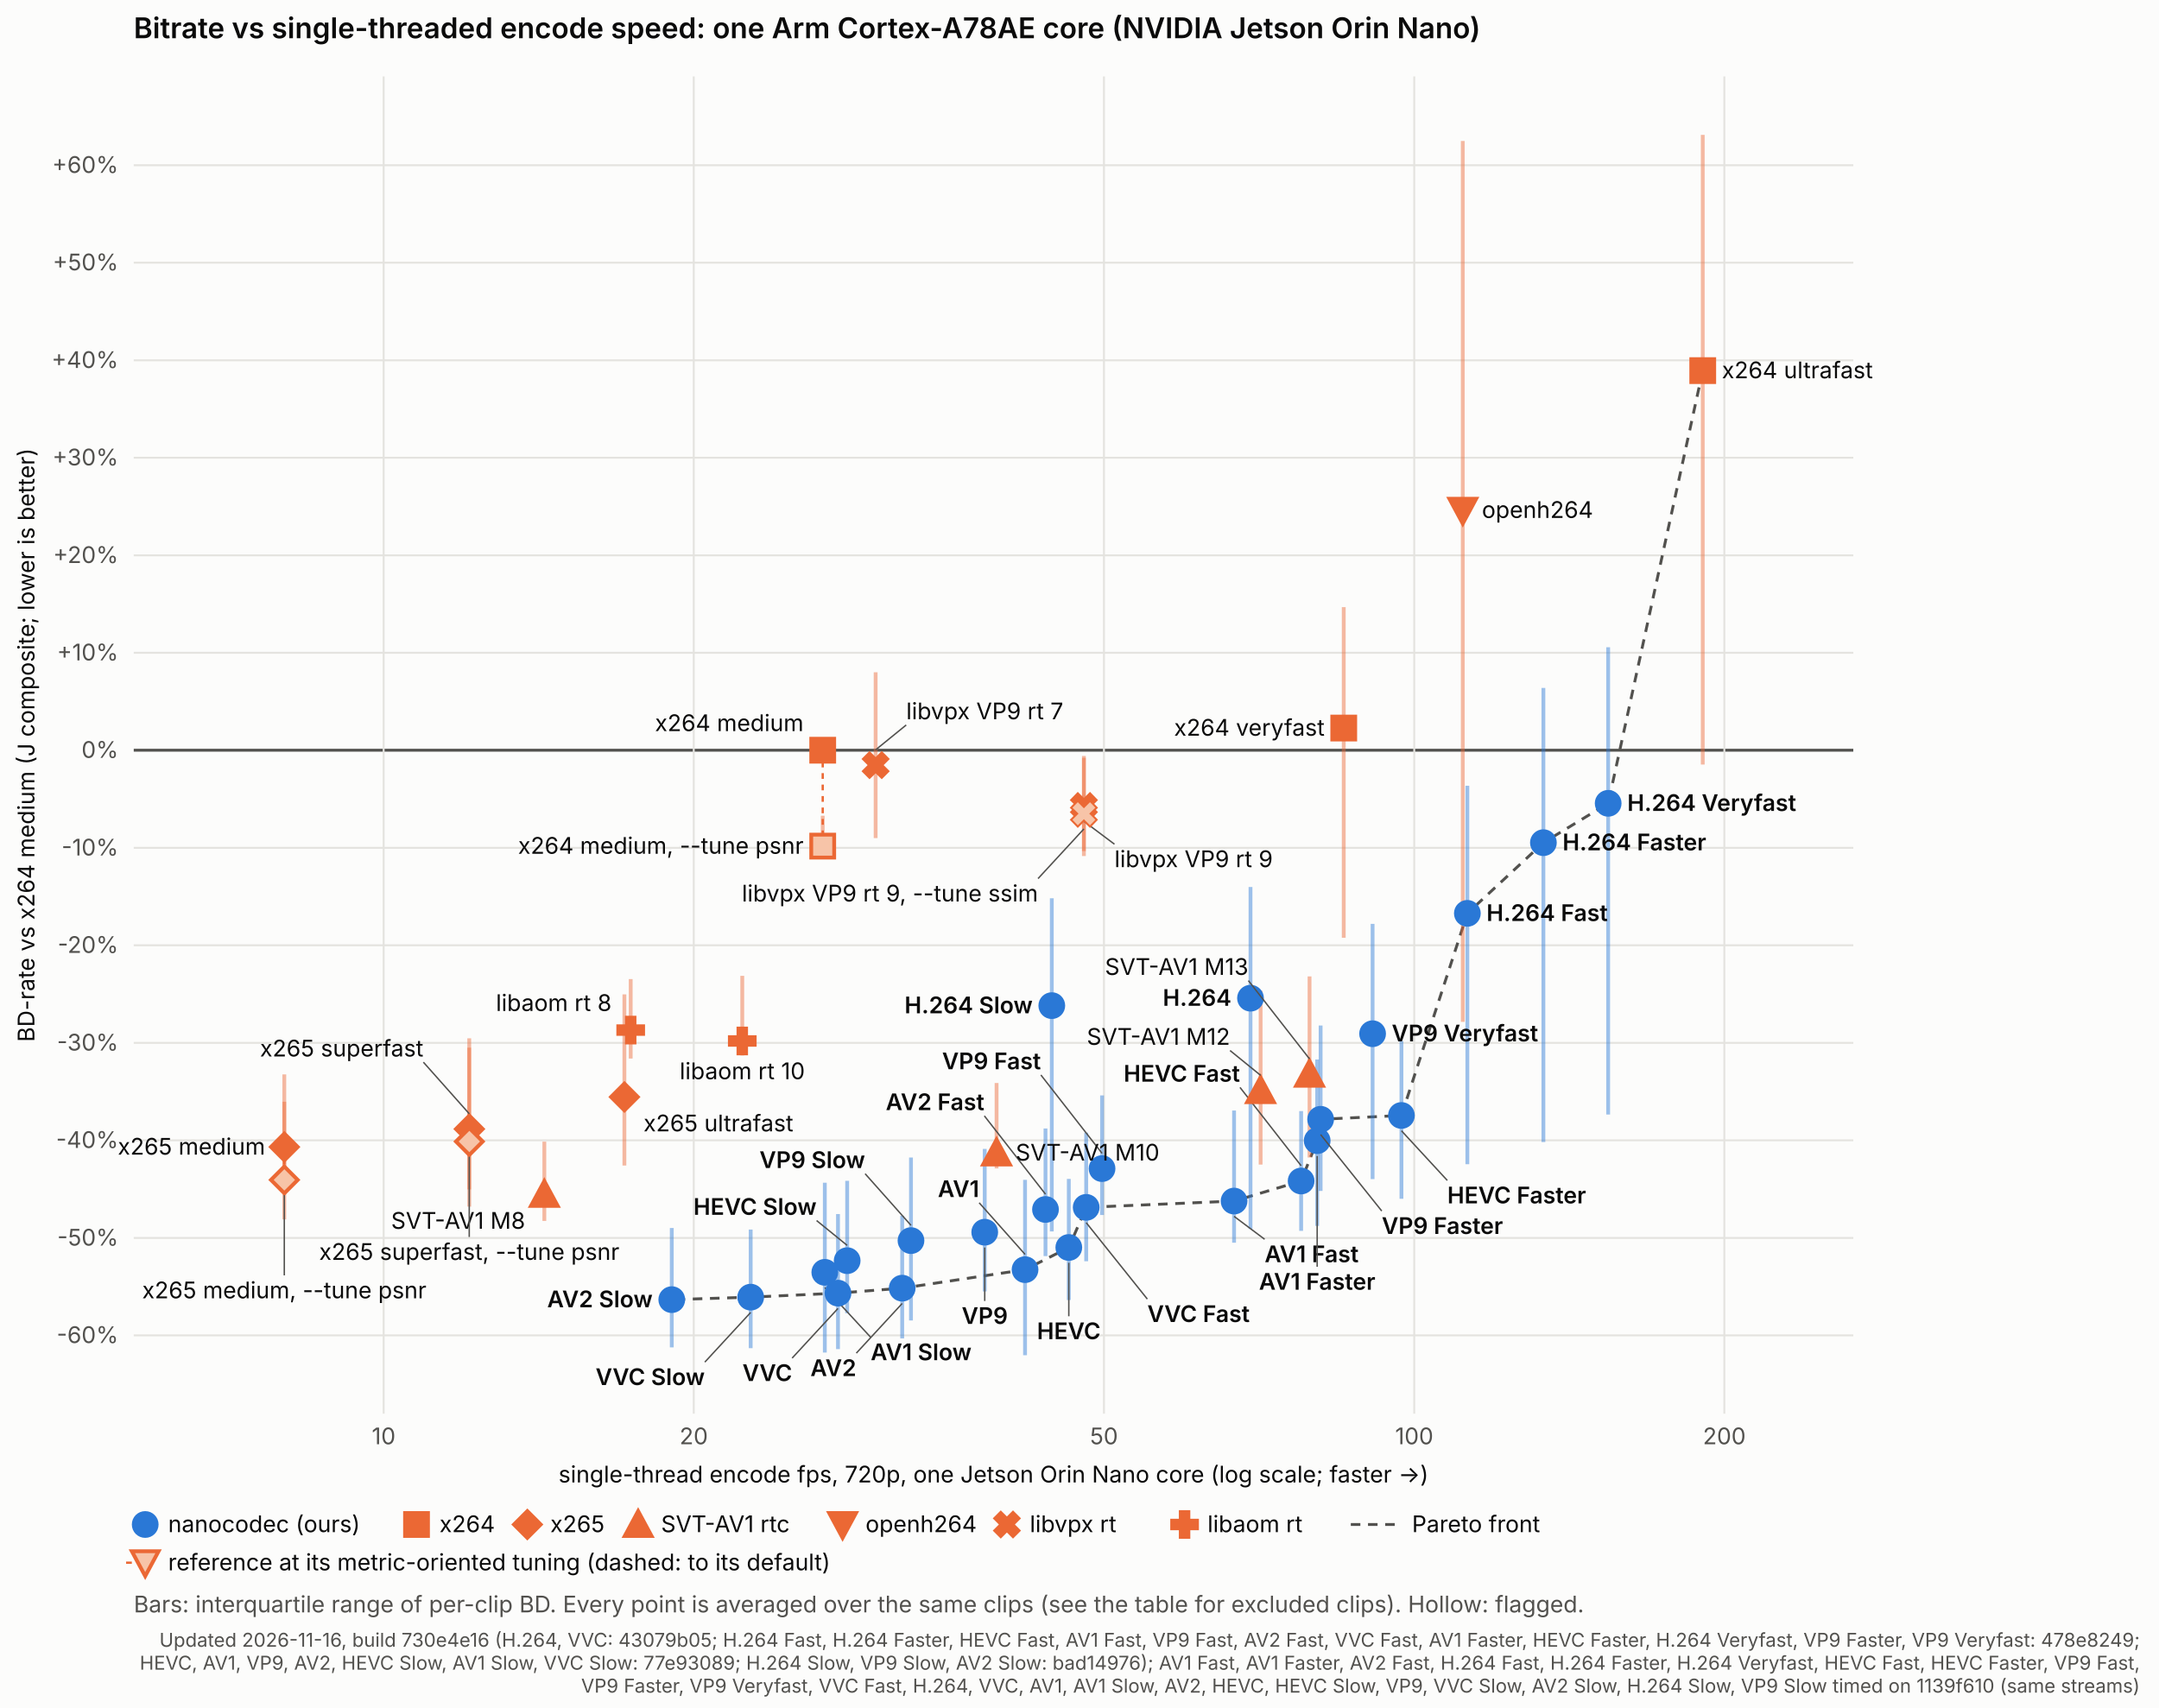
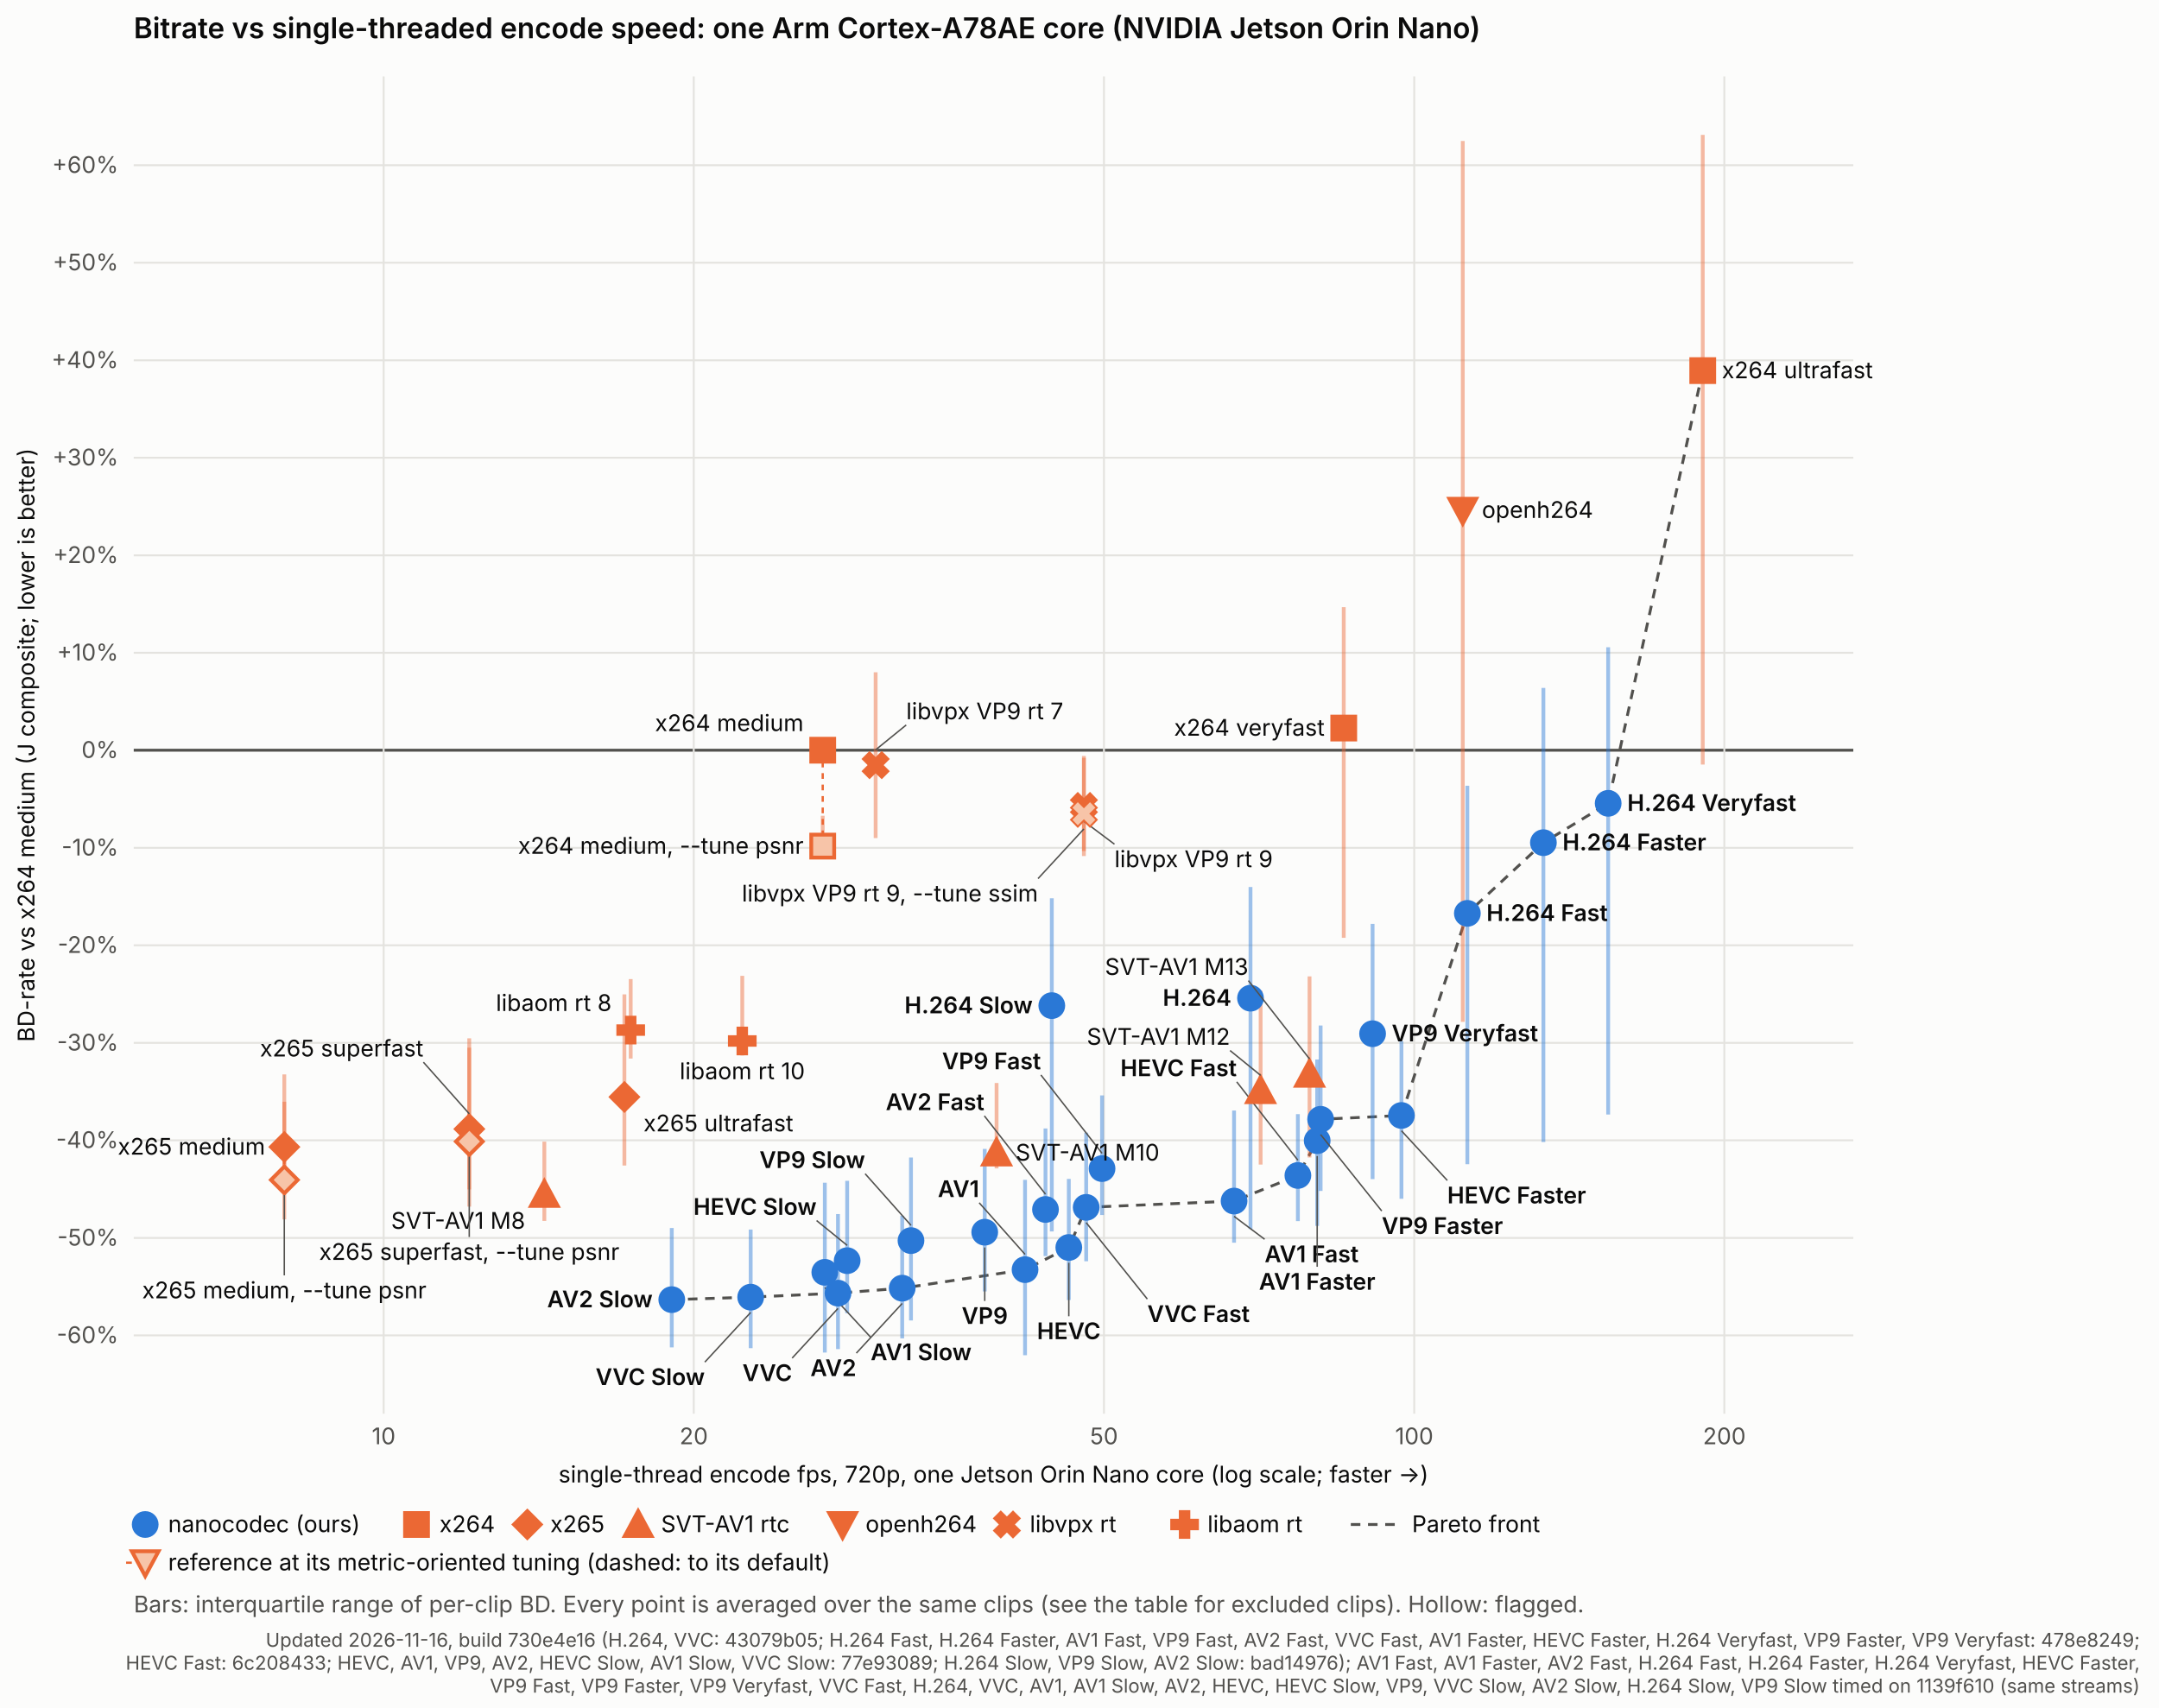
<svg xmlns="http://www.w3.org/2000/svg" viewBox="0 0 1130 894" width="1130" height="894" font-family="system-ui, -apple-system, Segoe UI, sans-serif" font-size="12">
  <rect width="1130" height="894" fill="#fcfcfb" />
  <text x="70" y="20" font-size="15" font-weight="600" fill="#0b0b0b">Bitrate vs single-threaded encode speed: one Arm Cortex-A78AE core (NVIDIA Jetson Orin Nano)</text>
  <text x="70" y="35" fill="#52514e" />
  <line x1="70" x2="970" y1="699.0" y2="699.0" stroke="#e4e3df" stroke-width="1" />
  <text x="62" y="703.0" text-anchor="end" fill="#52514e">-60%</text>
  <line x1="70" x2="970" y1="648.0" y2="648.0" stroke="#e4e3df" stroke-width="1" />
  <text x="62" y="652.0" text-anchor="end" fill="#52514e">-50%</text>
  <line x1="70" x2="970" y1="596.9" y2="596.9" stroke="#e4e3df" stroke-width="1" />
  <text x="62" y="600.9" text-anchor="end" fill="#52514e">-40%</text>
  <line x1="70" x2="970" y1="545.9" y2="545.9" stroke="#e4e3df" stroke-width="1" />
  <text x="62" y="549.9" text-anchor="end" fill="#52514e">-30%</text>
  <line x1="70" x2="970" y1="494.8" y2="494.8" stroke="#e4e3df" stroke-width="1" />
  <text x="62" y="498.8" text-anchor="end" fill="#52514e">-20%</text>
  <line x1="70" x2="970" y1="443.8" y2="443.8" stroke="#e4e3df" stroke-width="1" />
  <text x="62" y="447.8" text-anchor="end" fill="#52514e">-10%</text>
  <line x1="70" x2="970" y1="392.7" y2="392.7" stroke="#52514e" stroke-width="1.5" />
  <text x="62" y="396.7" text-anchor="end" fill="#52514e">0%</text>
  <line x1="70" x2="970" y1="341.7" y2="341.7" stroke="#e4e3df" stroke-width="1" />
  <text x="62" y="345.7" text-anchor="end" fill="#52514e">+10%</text>
  <line x1="70" x2="970" y1="290.7" y2="290.7" stroke="#e4e3df" stroke-width="1" />
  <text x="62" y="294.7" text-anchor="end" fill="#52514e">+20%</text>
  <line x1="70" x2="970" y1="239.6" y2="239.6" stroke="#e4e3df" stroke-width="1" />
  <text x="62" y="243.6" text-anchor="end" fill="#52514e">+30%</text>
  <line x1="70" x2="970" y1="188.6" y2="188.6" stroke="#e4e3df" stroke-width="1" />
  <text x="62" y="192.6" text-anchor="end" fill="#52514e">+40%</text>
  <line x1="70" x2="970" y1="137.5" y2="137.5" stroke="#e4e3df" stroke-width="1" />
  <text x="62" y="141.5" text-anchor="end" fill="#52514e">+50%</text>
  <line x1="70" x2="970" y1="86.5" y2="86.5" stroke="#e4e3df" stroke-width="1" />
  <text x="62" y="90.5" text-anchor="end" fill="#52514e">+60%</text>
  <line x1="200.8" x2="200.8" y1="40" y2="740" stroke="#e4e3df" />
  <text x="200.8" y="756" text-anchor="middle" fill="#52514e">10</text>
  <line x1="363.1" x2="363.1" y1="40" y2="740" stroke="#e4e3df" />
  <text x="363.1" y="756" text-anchor="middle" fill="#52514e">20</text>
  <line x1="577.8" x2="577.8" y1="40" y2="740" stroke="#e4e3df" />
  <text x="577.8" y="756" text-anchor="middle" fill="#52514e">50</text>
  <line x1="740.2" x2="740.2" y1="40" y2="740" stroke="#e4e3df" />
  <text x="740.2" y="756" text-anchor="middle" fill="#52514e">100</text>
  <line x1="902.5" x2="902.5" y1="40" y2="740" stroke="#e4e3df" />
  <text x="902.5" y="756" text-anchor="middle" fill="#52514e">200</text>
  <text x="520.0" y="776" text-anchor="middle" fill="#0b0b0b">single-thread encode fps, 720p, one Jetson Orin Nano core (log scale; faster →)</text>
  <text transform="translate(18,390.0) rotate(-90)" text-anchor="middle" fill="#0b0b0b">BD-rate vs x264 medium (J composite; lower is better)</text>
-   <polyline points="891.2,194.0 841.7,420.5 807.8,441.1 768.0,478.1 733.5,583.9 691.2,585.9 689.4,597.1 681.0,618.2 645.9,628.7 568.5,632.0 559.4,653.0 536.5,664.6 472.2,674.3 438.6,676.9 392.9,679.0 351.6,680.3" fill="none" stroke="#52514e" stroke-width="1.5" stroke-dasharray="5 4" />
+   <polyline points="891.2,194.0 841.7,420.5 807.8,441.1 768.0,478.1 733.5,583.9 691.2,585.9 689.4,597.1 679.3,615.3 645.9,628.7 568.5,632.0 559.4,653.0 536.5,664.6 472.2,674.3 438.6,676.9 392.9,679.0 351.6,680.3" fill="none" stroke="#52514e" stroke-width="1.5" stroke-dasharray="5 4" />
  <line x1="430.6" y1="392.7" x2="430.6" y2="442.9" stroke="#eb6834" stroke-width="1.2" stroke-dasharray="3 3" />
  <line x1="245.6" y1="591.0" x2="245.6" y2="597.5" stroke="#eb6834" stroke-width="1.2" stroke-dasharray="3 3" />
  <line x1="148.8" y1="600.4" x2="148.8" y2="617.6" stroke="#eb6834" stroke-width="1.2" stroke-dasharray="3 3" />
  <line x1="567.3" y1="421.9" x2="567.3" y2="425.9" stroke="#eb6834" stroke-width="1.2" stroke-dasharray="3 3" />
  <line x1="430.6" x2="430.6" y1="392.7" y2="392.7" stroke="#eb6834" stroke-opacity="0.45" stroke-width="2" />
  <line x1="550.5" x2="550.5" y1="644.6" y2="470.2" stroke="#2a78d6" stroke-opacity="0.45" stroke-width="2" />
  <line x1="654.5" x2="654.5" y1="643.3" y2="464.3" stroke="#2a78d6" stroke-opacity="0.45" stroke-width="2" />
  <line x1="768.0" x2="768.0" y1="609.4" y2="411.3" stroke="#2a78d6" stroke-opacity="0.45" stroke-width="2" />
  <line x1="807.8" x2="807.8" y1="597.8" y2="360.1" stroke="#2a78d6" stroke-opacity="0.45" stroke-width="2" />
  <line x1="841.7" x2="841.7" y1="583.4" y2="338.8" stroke="#2a78d6" stroke-opacity="0.45" stroke-width="2" />
  <line x1="443.4" x2="443.4" y1="687.4" y2="618.1" stroke="#2a78d6" stroke-opacity="0.45" stroke-width="2" />
  <line x1="559.4" x2="559.4" y1="680.5" y2="617.1" stroke="#2a78d6" stroke-opacity="0.45" stroke-width="2" />
-   <line x1="681.0" x2="681.0" y1="644.3" y2="581.6" stroke="#2a78d6" stroke-opacity="0.45" stroke-width="2" />
+   <line x1="679.3" x2="679.3" y1="639.2" y2="583.2" stroke="#2a78d6" stroke-opacity="0.45" stroke-width="2" />
  <line x1="733.5" x2="733.5" y1="627.5" y2="545.0" stroke="#2a78d6" stroke-opacity="0.45" stroke-width="2" />
  <line x1="431.7" x2="431.7" y1="708.0" y2="619.1" stroke="#2a78d6" stroke-opacity="0.45" stroke-width="2" />
  <line x1="536.5" x2="536.5" y1="709.4" y2="617.6" stroke="#2a78d6" stroke-opacity="0.45" stroke-width="2" />
  <line x1="645.9" x2="645.9" y1="650.5" y2="581.3" stroke="#2a78d6" stroke-opacity="0.45" stroke-width="2" />
  <line x1="689.4" x2="689.4" y1="641.7" y2="554.6" stroke="#2a78d6" stroke-opacity="0.45" stroke-width="2" />
  <line x1="476.8" x2="476.8" y1="691.2" y2="605.9" stroke="#2a78d6" stroke-opacity="0.45" stroke-width="2" />
  <line x1="515.4" x2="515.4" y1="676.0" y2="601.4" stroke="#2a78d6" stroke-opacity="0.45" stroke-width="2" />
  <line x1="576.8" x2="576.8" y1="636.0" y2="573.4" stroke="#2a78d6" stroke-opacity="0.45" stroke-width="2" />
  <line x1="691.2" x2="691.2" y1="623.4" y2="536.8" stroke="#2a78d6" stroke-opacity="0.45" stroke-width="2" />
  <line x1="718.4" x2="718.4" y1="617.2" y2="483.6" stroke="#2a78d6" stroke-opacity="0.45" stroke-width="2" />
  <line x1="351.6" x2="351.6" y1="705.3" y2="642.8" stroke="#2a78d6" stroke-opacity="0.45" stroke-width="2" />
  <line x1="472.2" x2="472.2" y1="700.6" y2="636.4" stroke="#2a78d6" stroke-opacity="0.45" stroke-width="2" />
  <line x1="547.2" x2="547.2" y1="657.5" y2="590.7" stroke="#2a78d6" stroke-opacity="0.45" stroke-width="2" />
  <line x1="392.9" x2="392.9" y1="705.7" y2="643.6" stroke="#2a78d6" stroke-opacity="0.45" stroke-width="2" />
  <line x1="438.6" x2="438.6" y1="706.2" y2="635.5" stroke="#2a78d6" stroke-opacity="0.45" stroke-width="2" />
  <line x1="568.5" x2="568.5" y1="660.2" y2="592.9" stroke="#2a78d6" stroke-opacity="0.45" stroke-width="2" />
  <line x1="765.6" x2="765.6" y1="534.9" y2="73.8" stroke="#eb6834" stroke-opacity="0.45" stroke-width="2" />
  <line x1="891.2" x2="891.2" y1="400.2" y2="70.6" stroke="#eb6834" stroke-opacity="0.45" stroke-width="2" />
  <line x1="703.3" x2="703.3" y1="490.9" y2="317.8" stroke="#eb6834" stroke-opacity="0.45" stroke-width="2" />
  <line x1="326.8" x2="326.8" y1="610.1" y2="520.5" stroke="#eb6834" stroke-opacity="0.45" stroke-width="2" />
  <line x1="245.6" x2="245.6" y1="622.6" y2="543.5" stroke="#eb6834" stroke-opacity="0.45" stroke-width="2" />
  <line x1="148.8" x2="148.8" y1="613.8" y2="562.4" stroke="#eb6834" stroke-opacity="0.45" stroke-width="2" />
  <line x1="284.9" x2="284.9" y1="639.1" y2="597.6" stroke="#eb6834" stroke-opacity="0.45" stroke-width="2" />
  <line x1="521.6" x2="521.6" y1="611.6" y2="566.9" stroke="#eb6834" stroke-opacity="0.45" stroke-width="2" />
  <line x1="659.8" x2="659.8" y1="609.6" y2="518.6" stroke="#eb6834" stroke-opacity="0.45" stroke-width="2" />
  <line x1="685.4" x2="685.4" y1="605.9" y2="511.1" stroke="#eb6834" stroke-opacity="0.45" stroke-width="2" />
  <line x1="458.3" x2="458.3" y1="438.7" y2="351.9" stroke="#eb6834" stroke-opacity="0.45" stroke-width="2" />
  <line x1="567.3" x2="567.3" y1="445.5" y2="396.7" stroke="#eb6834" stroke-opacity="0.45" stroke-width="2" />
  <line x1="330.1" x2="330.1" y1="554.1" y2="512.5" stroke="#eb6834" stroke-opacity="0.45" stroke-width="2" />
  <line x1="388.5" x2="388.5" y1="552.5" y2="510.8" stroke="#eb6834" stroke-opacity="0.45" stroke-width="2" />
  <line x1="430.6" x2="430.6" y1="445.3" y2="427.0" stroke="#eb6834" stroke-opacity="0.45" stroke-width="2" />
  <line x1="245.6" x2="245.6" y1="631.6" y2="548.4" stroke="#eb6834" stroke-opacity="0.45" stroke-width="2" />
  <line x1="148.8" x2="148.8" y1="638.3" y2="576.7" stroke="#eb6834" stroke-opacity="0.45" stroke-width="2" />
  <line x1="567.3" x2="567.3" y1="448.1" y2="395.7" stroke="#eb6834" stroke-opacity="0.45" stroke-width="2" />
  <g>
    <rect x="424.6" y="386.7" width="12" height="12" fill="#eb6834" stroke="#eb6834" stroke-width="2" />
  </g>
  <text x="420.6" y="382.7" text-anchor="end" fill="#0b0b0b">x264 medium</text>
  <g>
    <circle cx="550.5" cy="526.4" r="6" fill="#2a78d6" stroke="#2a78d6" stroke-width="2" />
  </g>
  <text x="540.5" y="530.4" text-anchor="end" fill="#0b0b0b" font-weight="600">H.264 Slow</text>
  <g>
    <circle cx="654.5" cy="522.5" r="6" fill="#2a78d6" stroke="#2a78d6" stroke-width="2" />
  </g>
  <text x="644.5" y="526.5" text-anchor="end" fill="#0b0b0b" font-weight="600">H.264</text>
  <g>
    <circle cx="768.0" cy="478.1" r="6" fill="#2a78d6" stroke="#2a78d6" stroke-width="2" />
  </g>
  <text x="778.0" y="482.1" text-anchor="start" fill="#0b0b0b" font-weight="600">H.264 Fast</text>
  <g>
    <circle cx="807.8" cy="441.1" r="6" fill="#2a78d6" stroke="#2a78d6" stroke-width="2" />
  </g>
  <text x="817.8" y="445.1" text-anchor="start" fill="#0b0b0b" font-weight="600">H.264 Faster</text>
  <g>
    <circle cx="841.7" cy="420.5" r="6" fill="#2a78d6" stroke="#2a78d6" stroke-width="2" />
  </g>
  <text x="851.7" y="424.5" text-anchor="start" fill="#0b0b0b" font-weight="600">H.264 Veryfast</text>
  <g>
    <circle cx="443.4" cy="659.9" r="6" fill="#2a78d6" stroke="#2a78d6" stroke-width="2" />
  </g>
  <line x1="443.4" y1="651.9" x2="427.4" y2="638.9" stroke="#52514e" stroke-width="0.75" />
  <text x="427.4" y="635.9" text-anchor="end" fill="#0b0b0b" font-weight="600">HEVC Slow</text>
  <g>
    <circle cx="559.4" cy="653.0" r="6" fill="#2a78d6" stroke="#2a78d6" stroke-width="2" />
  </g>
  <line x1="559.4" y1="661.0" x2="559.4" y2="689.0" stroke="#52514e" stroke-width="0.75" />
  <text x="559.4" y="701.0" text-anchor="middle" fill="#0b0b0b" font-weight="600">HEVC</text>
  <g>
-     <circle cx="681.0" cy="618.2" r="6" fill="#2a78d6" stroke="#2a78d6" stroke-width="2" />
-   </g>
-   <line x1="681.0" y1="610.2" x2="649.0" y2="569.2" stroke="#52514e" stroke-width="0.75" />
-   <text x="649.0" y="566.2" text-anchor="end" fill="#0b0b0b" font-weight="600">HEVC Fast</text>
+     <circle cx="679.3" cy="615.3" r="6" fill="#2a78d6" stroke="#2a78d6" stroke-width="2" />
+   </g>
+   <line x1="679.3" y1="607.3" x2="647.3" y2="566.3" stroke="#52514e" stroke-width="0.75" />
+   <text x="647.3" y="563.3" text-anchor="end" fill="#0b0b0b" font-weight="600">HEVC Fast</text>
  <g>
    <circle cx="733.5" cy="583.9" r="6" fill="#2a78d6" stroke="#2a78d6" stroke-width="2" />
  </g>
  <line x1="733.5" y1="591.9" x2="757.5" y2="617.9" stroke="#52514e" stroke-width="0.75" />
  <text x="757.5" y="629.9" text-anchor="start" fill="#0b0b0b" font-weight="600">HEVC Faster</text>
  <g>
    <circle cx="431.7" cy="666.0" r="6" fill="#2a78d6" stroke="#2a78d6" stroke-width="2" />
  </g>
  <line x1="431.7" y1="674.0" x2="455.7" y2="700.0" stroke="#52514e" stroke-width="0.75" />
  <text x="455.7" y="712.0" text-anchor="start" fill="#0b0b0b" font-weight="600">AV1 Slow</text>
  <g>
    <circle cx="536.5" cy="664.6" r="6" fill="#2a78d6" stroke="#2a78d6" stroke-width="2" />
  </g>
  <line x1="536.5" y1="656.6" x2="512.5" y2="629.6" stroke="#52514e" stroke-width="0.75" />
  <text x="512.5" y="626.6" text-anchor="end" fill="#0b0b0b" font-weight="600">AV1</text>
  <g>
    <circle cx="645.9" cy="628.7" r="6" fill="#2a78d6" stroke="#2a78d6" stroke-width="2" />
  </g>
  <line x1="645.9" y1="636.7" x2="661.9" y2="648.7" stroke="#52514e" stroke-width="0.75" />
  <text x="661.9" y="660.7" text-anchor="start" fill="#0b0b0b" font-weight="600">AV1 Fast</text>
  <g>
    <circle cx="689.4" cy="597.1" r="6" fill="#2a78d6" stroke="#2a78d6" stroke-width="2" />
  </g>
  <line x1="689.4" y1="605.1" x2="689.4" y2="663.1" stroke="#52514e" stroke-width="0.75" />
  <text x="689.4" y="675.1" text-anchor="middle" fill="#0b0b0b" font-weight="600">AV1 Faster</text>
  <g>
    <circle cx="476.8" cy="649.4" r="6" fill="#2a78d6" stroke="#2a78d6" stroke-width="2" />
  </g>
  <line x1="476.8" y1="641.4" x2="452.8" y2="614.4" stroke="#52514e" stroke-width="0.75" />
  <text x="452.8" y="611.4" text-anchor="end" fill="#0b0b0b" font-weight="600">VP9 Slow</text>
  <g>
    <circle cx="515.4" cy="645.0" r="6" fill="#2a78d6" stroke="#2a78d6" stroke-width="2" />
  </g>
  <line x1="515.4" y1="653.0" x2="515.4" y2="681.0" stroke="#52514e" stroke-width="0.75" />
  <text x="515.4" y="693.0" text-anchor="middle" fill="#0b0b0b" font-weight="600">VP9</text>
  <g>
    <circle cx="576.8" cy="611.7" r="6" fill="#2a78d6" stroke="#2a78d6" stroke-width="2" />
  </g>
  <line x1="576.8" y1="603.7" x2="544.8" y2="562.7" stroke="#52514e" stroke-width="0.75" />
  <text x="544.8" y="559.7" text-anchor="end" fill="#0b0b0b" font-weight="600">VP9 Fast</text>
  <g>
    <circle cx="691.2" cy="585.9" r="6" fill="#2a78d6" stroke="#2a78d6" stroke-width="2" />
  </g>
  <line x1="691.2" y1="593.9" x2="723.2" y2="633.9" stroke="#52514e" stroke-width="0.75" />
  <text x="723.2" y="645.9" text-anchor="start" fill="#0b0b0b" font-weight="600">VP9 Faster</text>
  <g>
    <circle cx="718.4" cy="541.1" r="6" fill="#2a78d6" stroke="#2a78d6" stroke-width="2" />
  </g>
  <text x="728.4" y="545.1" text-anchor="start" fill="#0b0b0b" font-weight="600">VP9 Veryfast</text>
  <g>
    <circle cx="351.6" cy="680.3" r="6" fill="#2a78d6" stroke="#2a78d6" stroke-width="2" />
  </g>
  <text x="341.6" y="684.3" text-anchor="end" fill="#0b0b0b" font-weight="600">AV2 Slow</text>
  <g>
    <circle cx="472.2" cy="674.3" r="6" fill="#2a78d6" stroke="#2a78d6" stroke-width="2" />
  </g>
  <line x1="472.2" y1="682.3" x2="448.2" y2="708.3" stroke="#52514e" stroke-width="0.75" />
  <text x="448.2" y="720.3" text-anchor="end" fill="#0b0b0b" font-weight="600">AV2</text>
  <g>
    <circle cx="547.2" cy="633.1" r="6" fill="#2a78d6" stroke="#2a78d6" stroke-width="2" />
  </g>
  <line x1="547.2" y1="625.1" x2="515.2" y2="584.1" stroke="#52514e" stroke-width="0.75" />
  <text x="515.2" y="581.1" text-anchor="end" fill="#0b0b0b" font-weight="600">AV2 Fast</text>
  <g>
    <circle cx="392.9" cy="679.0" r="6" fill="#2a78d6" stroke="#2a78d6" stroke-width="2" />
  </g>
  <line x1="392.9" y1="687.0" x2="368.9" y2="713.0" stroke="#52514e" stroke-width="0.75" />
  <text x="368.9" y="725.0" text-anchor="end" fill="#0b0b0b" font-weight="600">VVC Slow</text>
  <g>
    <circle cx="438.6" cy="676.9" r="6" fill="#2a78d6" stroke="#2a78d6" stroke-width="2" />
  </g>
  <line x1="438.6" y1="684.9" x2="414.6" y2="710.9" stroke="#52514e" stroke-width="0.75" />
  <text x="414.6" y="722.9" text-anchor="end" fill="#0b0b0b" font-weight="600">VVC</text>
  <g>
    <circle cx="568.5" cy="632.0" r="6" fill="#2a78d6" stroke="#2a78d6" stroke-width="2" />
  </g>
  <line x1="568.5" y1="640.0" x2="600.5" y2="680.0" stroke="#52514e" stroke-width="0.75" />
  <text x="600.5" y="692.0" text-anchor="start" fill="#0b0b0b" font-weight="600">VVC Fast</text>
  <g>
    <polygon points="765.601,274.072 772.601,261.072 758.601,261.072" fill="#eb6834" stroke="#eb6834" stroke-width="2" />
  </g>
  <text x="775.6" y="271.1" text-anchor="start" fill="#0b0b0b">openh264</text>
  <g>
    <rect x="885.2" y="188.0" width="12" height="12" fill="#eb6834" stroke="#eb6834" stroke-width="2" />
  </g>
  <text x="901.2" y="198.0" text-anchor="start" fill="#0b0b0b">x264 ultrafast</text>
  <g>
    <rect x="697.3" y="375.1" width="12" height="12" fill="#eb6834" stroke="#eb6834" stroke-width="2" />
  </g>
  <text x="693.3" y="385.1" text-anchor="end" fill="#0b0b0b">x264 veryfast</text>
  <g>
    <polygon points="326.811,567.211 333.811,574.211 326.811,581.211 319.811,574.211" fill="#eb6834" stroke="#eb6834" stroke-width="2" />
  </g>
  <text x="336.8" y="592.2" text-anchor="start" fill="#0b0b0b">x265 ultrafast</text>
  <g>
    <polygon points="245.647,583.979 252.647,590.979 245.647,597.979 238.647,590.979" fill="#eb6834" stroke="#eb6834" stroke-width="2" />
  </g>
  <line x1="245.6" y1="583.0" x2="221.6" y2="556.0" stroke="#52514e" stroke-width="0.75" />
  <text x="221.6" y="553.0" text-anchor="end" fill="#0b0b0b">x265 superfast</text>
  <g>
    <polygon points="148.821,593.371 155.821,600.371 148.821,607.371 141.821,600.371" fill="#eb6834" stroke="#eb6834" stroke-width="2" />
  </g>
  <text x="138.8" y="604.4" text-anchor="end" fill="#0b0b0b">x265 medium</text>
  <g>
    <polygon points="284.896,618.237 291.896,631.237 277.896,631.237" fill="#eb6834" stroke="#eb6834" stroke-width="2" />
  </g>
  <text x="274.9" y="643.2" text-anchor="end" fill="#0b0b0b">SVT-AV1 M8</text>
  <g>
    <polygon points="521.574,596.55 528.574,609.55 514.574,609.55" fill="#eb6834" stroke="#eb6834" stroke-width="2" />
  </g>
  <text x="531.6" y="607.5" text-anchor="start" fill="#0b0b0b">SVT-AV1 M10</text>
  <g>
    <polygon points="659.751,563.927 666.751,576.927 652.751,576.927" fill="#eb6834" stroke="#eb6834" stroke-width="2" />
  </g>
  <line x1="659.8" y1="562.9" x2="643.8" y2="549.9" stroke="#52514e" stroke-width="0.75" />
  <text x="643.8" y="546.9" text-anchor="end" fill="#0b0b0b">SVT-AV1 M12</text>
  <g>
    <polygon points="685.389,555.336 692.389,568.336 678.389,568.336" fill="#eb6834" stroke="#eb6834" stroke-width="2" />
  </g>
  <line x1="685.4" y1="554.3" x2="653.4" y2="513.3" stroke="#52514e" stroke-width="0.75" />
  <text x="653.4" y="510.3" text-anchor="end" fill="#0b0b0b">SVT-AV1 M13</text>
  <g>
    <polygon points="461.5,393.8 465.0,397.3 461.8,400.5 465.0,403.7 461.5,407.2 458.3,404.1 455.1,407.2 451.6,403.7 454.8,400.5 451.6,397.3 455.1,393.8 458.3,397.0" fill="#eb6834" stroke="#eb6834" stroke-width="1" />
  </g>
  <line x1="458.3" y1="392.5" x2="474.3" y2="379.5" stroke="#52514e" stroke-width="0.75" />
  <text x="474.3" y="376.5" text-anchor="start" fill="#0b0b0b">libvpx VP9 rt 7</text>
  <g>
    <polygon points="570.5,415.2 574.0,418.8 570.8,421.9 574.0,425.1 570.5,428.7 567.3,425.5 564.1,428.7 560.6,425.1 563.8,421.9 560.6,418.8 564.1,415.2 567.3,418.4" fill="#eb6834" stroke="#eb6834" stroke-width="1" />
  </g>
  <line x1="567.3" y1="429.9" x2="583.3" y2="441.9" stroke="#52514e" stroke-width="0.75" />
  <text x="583.3" y="453.9" text-anchor="start" fill="#0b0b0b">libvpx VP9 rt 9</text>
  <g>
    <polygon points="327.6,532.2 332.6,532.2 332.6,536.7 337.1,536.7 337.1,541.7 332.6,541.7 332.6,546.2 327.6,546.2 327.6,541.7 323.1,541.7 323.1,536.7 327.6,536.7" fill="#eb6834" stroke="#eb6834" stroke-width="1" />
  </g>
  <text x="320.1" y="529.2" text-anchor="end" fill="#0b0b0b">libaom rt 8</text>
  <g>
    <polygon points="386.0,537.9 391.0,537.9 391.0,542.4 395.5,542.4 395.5,547.4 391.0,547.4 391.0,551.9 386.0,551.9 386.0,547.4 381.5,547.4 381.5,542.4 386.0,542.4" fill="#eb6834" stroke="#eb6834" stroke-width="1" />
  </g>
  <text x="388.5" y="564.9" text-anchor="middle" fill="#0b0b0b">libaom rt 10</text>
  <g>
    <rect x="424.6" y="436.9" width="12" height="12" fill="#f7c4a8" stroke="#eb6834" stroke-width="2" />
  </g>
  <text x="420.6" y="446.9" text-anchor="end" fill="#0b0b0b">x264 medium, --tune psnr</text>
  <g>
    <polygon points="245.647,590.525 252.647,597.525 245.647,604.525 238.647,597.525" fill="#f7c4a8" stroke="#eb6834" stroke-width="2" />
  </g>
  <line x1="245.6" y1="605.5" x2="245.6" y2="647.5" stroke="#52514e" stroke-width="0.75" />
  <text x="245.6" y="659.5" text-anchor="middle" fill="#0b0b0b">x265 superfast, --tune psnr</text>
  <g>
    <polygon points="148.821,610.622 155.821,617.622 148.821,624.622 141.821,617.622" fill="#f7c4a8" stroke="#eb6834" stroke-width="2" />
  </g>
  <line x1="148.8" y1="625.6" x2="148.8" y2="667.6" stroke="#52514e" stroke-width="0.75" />
  <text x="148.8" y="679.6" text-anchor="middle" fill="#0b0b0b">x265 medium, --tune psnr</text>
  <g>
    <polygon points="570.5,419.2 574.0,422.8 570.8,425.9 574.0,429.1 570.5,432.7 567.3,429.5 564.1,432.7 560.6,429.1 563.8,425.9 560.6,422.8 564.1,419.2 567.3,422.4" fill="#f7c4a8" stroke="#eb6834" stroke-width="1" />
  </g>
  <line x1="567.3" y1="433.9" x2="543.3" y2="459.9" stroke="#52514e" stroke-width="0.75" />
  <text x="543.3" y="471.9" text-anchor="end" fill="#0b0b0b">libvpx VP9 rt 9, --tune ssim</text>
  <circle cx="76.0" cy="798.0" r="6" fill="#2a78d6" stroke="#2a78d6" stroke-width="2" />
  <text x="88" y="802" fill="#0b0b0b">nanocodec (ours)</text>
  <rect x="212.0" y="792.0" width="12" height="12" fill="#eb6834" stroke="#eb6834" stroke-width="2" />
  <text x="230" y="802" fill="#0b0b0b">x264</text>
  <polygon points="276,791 283,798 276,805 269,798" fill="#eb6834" stroke="#eb6834" stroke-width="2" />
  <text x="288" y="802" fill="#0b0b0b">x265</text>
  <polygon points="334,791 341,804 327,804" fill="#eb6834" stroke="#eb6834" stroke-width="2" />
  <text x="346" y="802" fill="#0b0b0b">SVT-AV1 rtc</text>
  <polygon points="441,805 448,792 434,792" fill="#eb6834" stroke="#eb6834" stroke-width="2" />
  <text x="453" y="802" fill="#0b0b0b">openh264</text>
  <polygon points="530.2,791.3 533.7,794.8 530.5,798.0 533.7,801.2 530.2,804.7 527.0,801.5 523.8,804.7 520.3,801.2 523.5,798.0 520.3,794.8 523.8,791.3 527.0,794.5" fill="#eb6834" stroke="#eb6834" stroke-width="1" />
  <text x="539" y="802" fill="#0b0b0b">libvpx rt</text>
  <polygon points="617.5,791.0 622.5,791.0 622.5,795.5 627.0,795.5 627.0,800.5 622.5,800.5 622.5,805.0 617.5,805.0 617.5,800.5 613.0,800.5 613.0,795.5 617.5,795.5" fill="#eb6834" stroke="#eb6834" stroke-width="1" />
  <text x="632" y="802" fill="#0b0b0b">libaom rt</text>
  <line x1="707" x2="733" y1="798" y2="798" stroke="#52514e" stroke-width="1.5" stroke-dasharray="5 4" />
  <text x="739" y="802" fill="#0b0b0b">Pareto front</text>
  <line x1="66" x2="76" y1="818" y2="818" stroke="#eb6834" stroke-width="1.2" stroke-dasharray="3 3" />
  <polygon points="76,825 83,812 69,812" fill="#f7c4a8" stroke="#eb6834" stroke-width="2" />
  <text x="88" y="822" fill="#0b0b0b">reference at its metric-oriented tuning (dashed: to its default)</text>
  <text x="70" y="844" fill="#52514e">Bars: interquartile range of per-clip BD. Every point is averaged over the same clips (see the table for excluded clips). Hollow: flagged.</text>
-   <text x="1120" y="862" font-size="10" text-anchor="end" fill="#52514e">Updated 2026-11-16, build 730e4e16 (H.264, VVC: 43079b05; H.264 Fast, H.264 Faster, HEVC Fast, AV1 Fast, VP9 Fast, AV2 Fast, VVC Fast, AV1 Faster, HEVC Faster, H.264 Veryfast, VP9 Faster, VP9 Veryfast: 478e8249;</text>
-   <text x="1120" y="874" font-size="10" text-anchor="end" fill="#52514e">HEVC, AV1, VP9, AV2, HEVC Slow, AV1 Slow, VVC Slow: 77e93089; H.264 Slow, VP9 Slow, AV2 Slow: bad14976); AV1 Fast, AV1 Faster, AV2 Fast, H.264 Fast, H.264 Faster, H.264 Veryfast, HEVC Fast, HEVC Faster, VP9 Fast,</text>
-   <text x="1120" y="886" font-size="10" text-anchor="end" fill="#52514e">VP9 Faster, VP9 Veryfast, VVC Fast, H.264, VVC, AV1, AV1 Slow, AV2, HEVC, HEVC Slow, VP9, VVC Slow, AV2 Slow, H.264 Slow, VP9 Slow timed on 1139f610 (same streams)</text>
+   <text x="1120" y="862" font-size="10" text-anchor="end" fill="#52514e">Updated 2026-11-16, build 730e4e16 (H.264, VVC: 43079b05; H.264 Fast, H.264 Faster, AV1 Fast, VP9 Fast, AV2 Fast, VVC Fast, AV1 Faster, HEVC Faster, H.264 Veryfast, VP9 Faster, VP9 Veryfast: 478e8249;</text>
+   <text x="1120" y="874" font-size="10" text-anchor="end" fill="#52514e">HEVC Fast: 6c208433; HEVC, AV1, VP9, AV2, HEVC Slow, AV1 Slow, VVC Slow: 77e93089; H.264 Slow, VP9 Slow, AV2 Slow: bad14976); AV1 Fast, AV1 Faster, AV2 Fast, H.264 Fast, H.264 Faster, H.264 Veryfast, HEVC Faster,</text>
+   <text x="1120" y="886" font-size="10" text-anchor="end" fill="#52514e">VP9 Fast, VP9 Faster, VP9 Veryfast, VVC Fast, H.264, VVC, AV1, AV1 Slow, AV2, HEVC, HEVC Slow, VP9, VVC Slow, AV2 Slow, H.264 Slow, VP9 Slow timed on 1139f610 (same streams)</text>
</svg>
